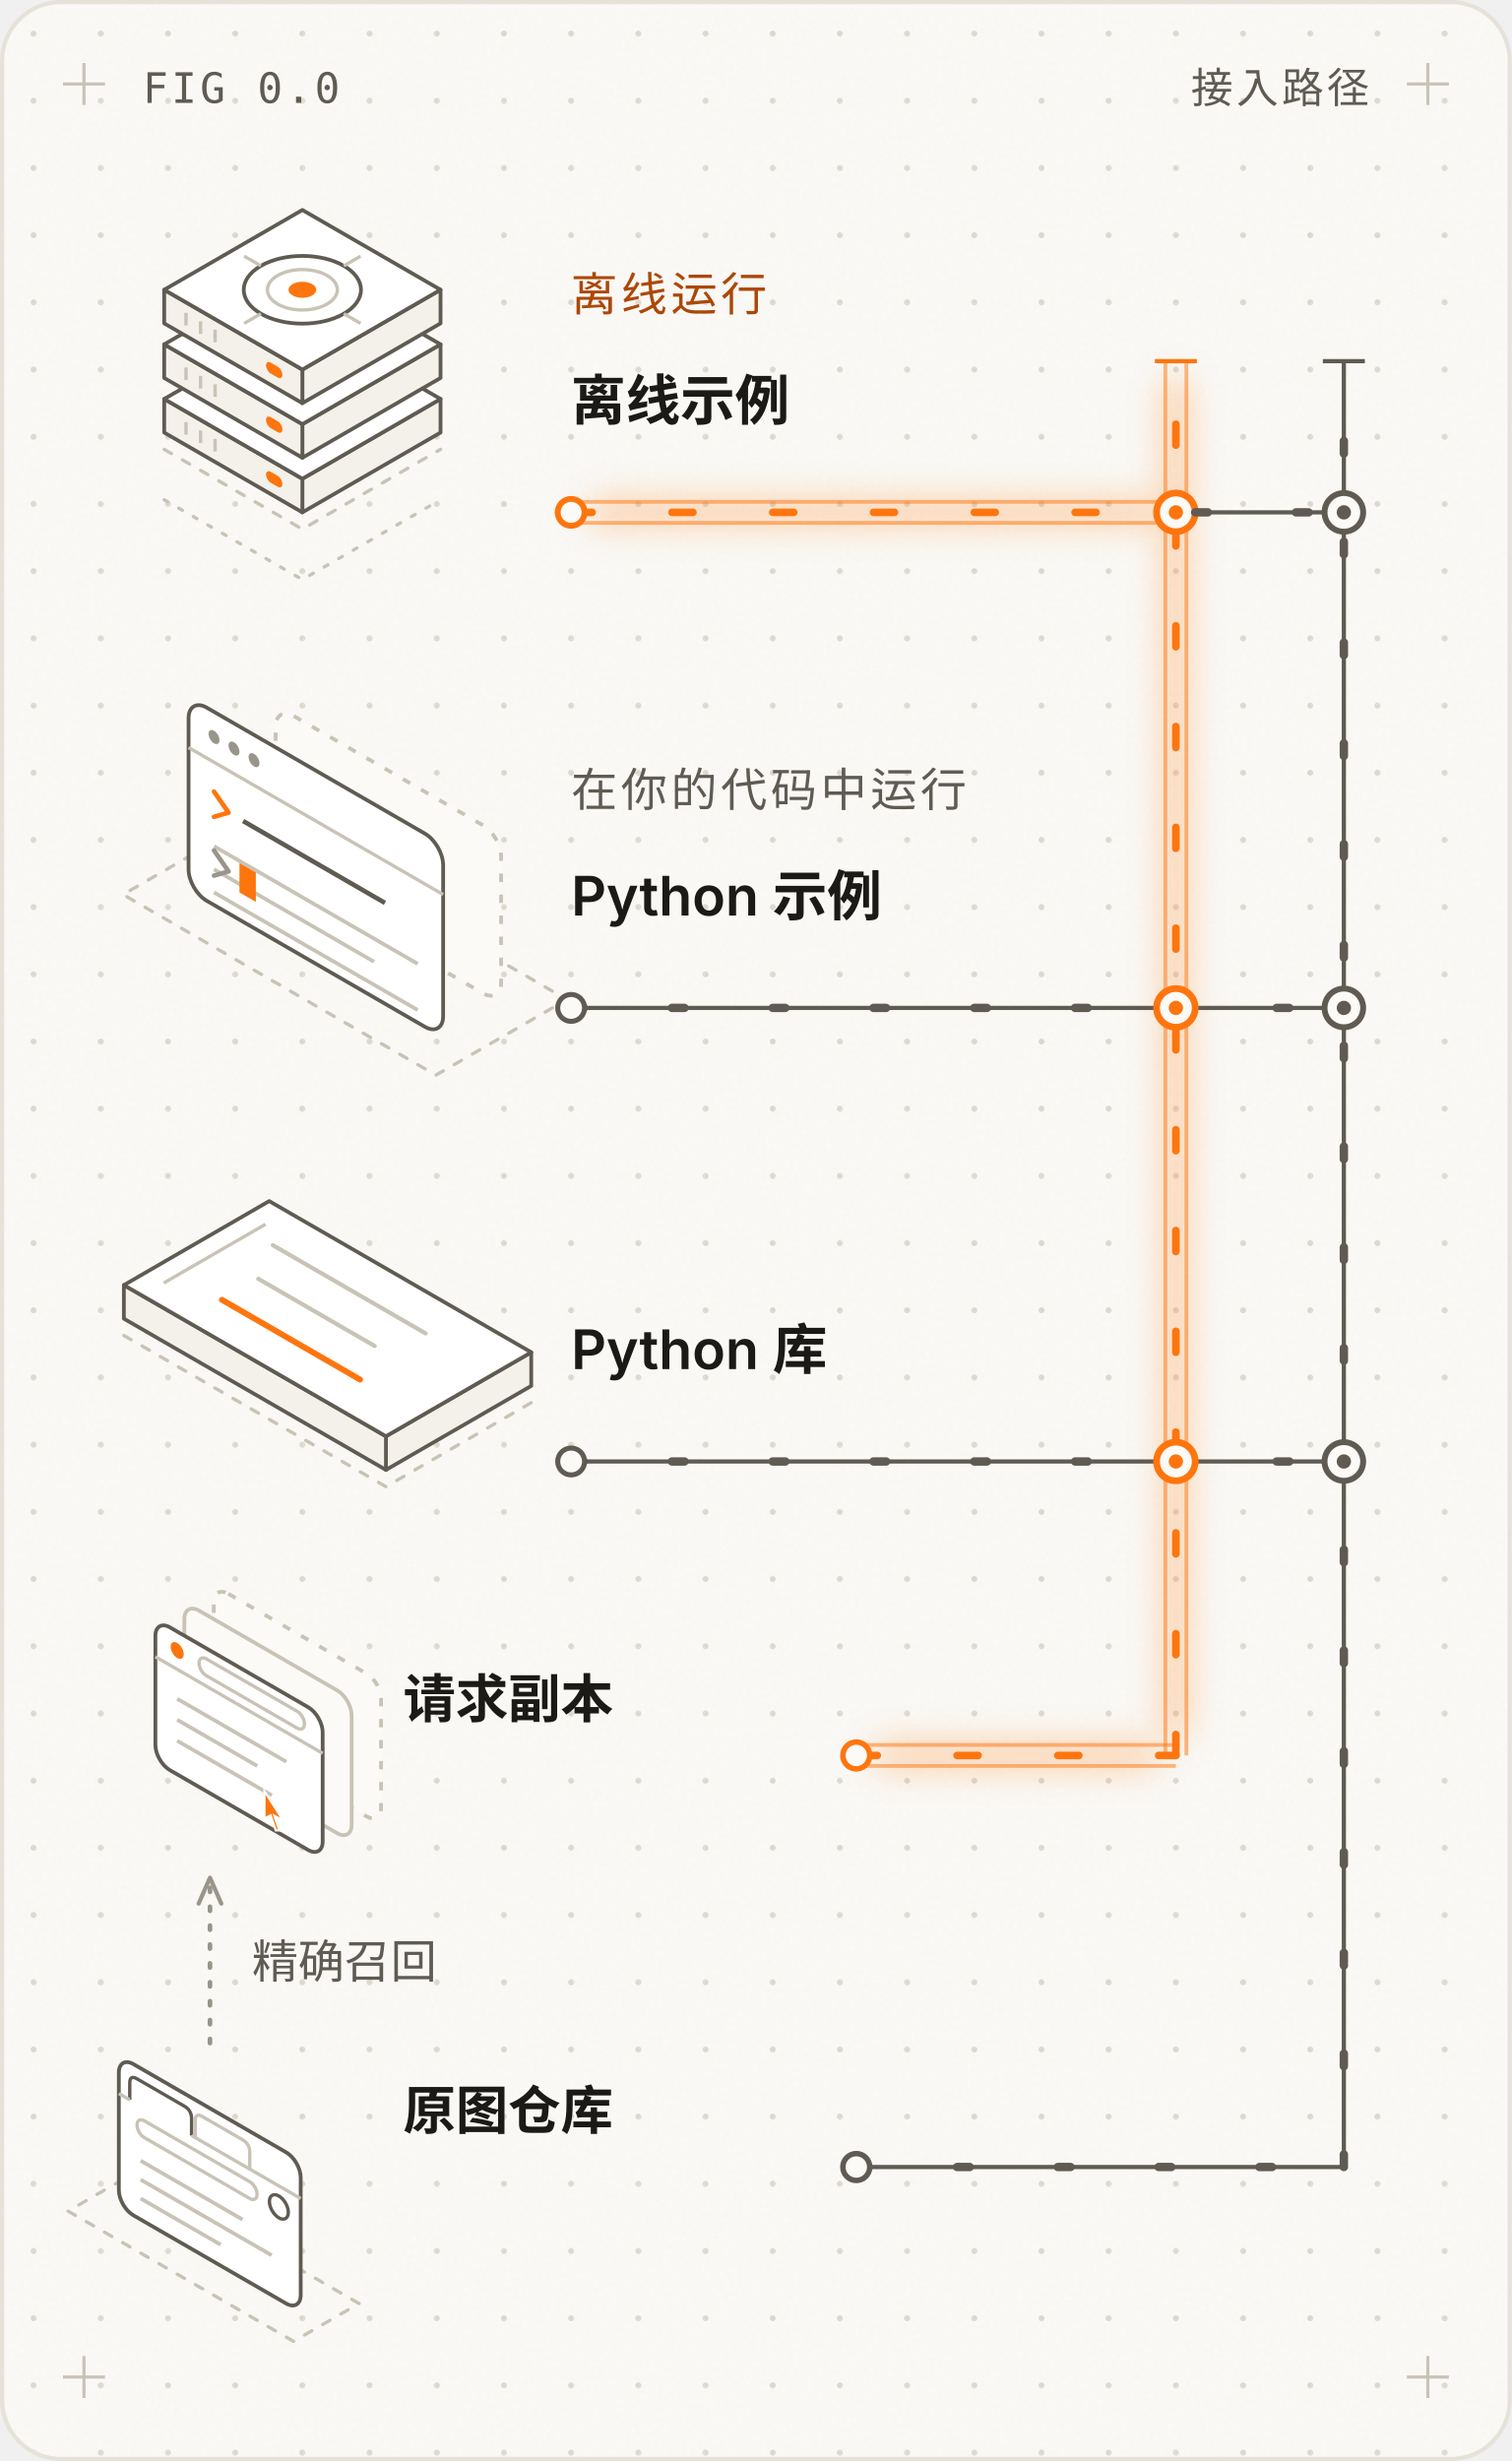
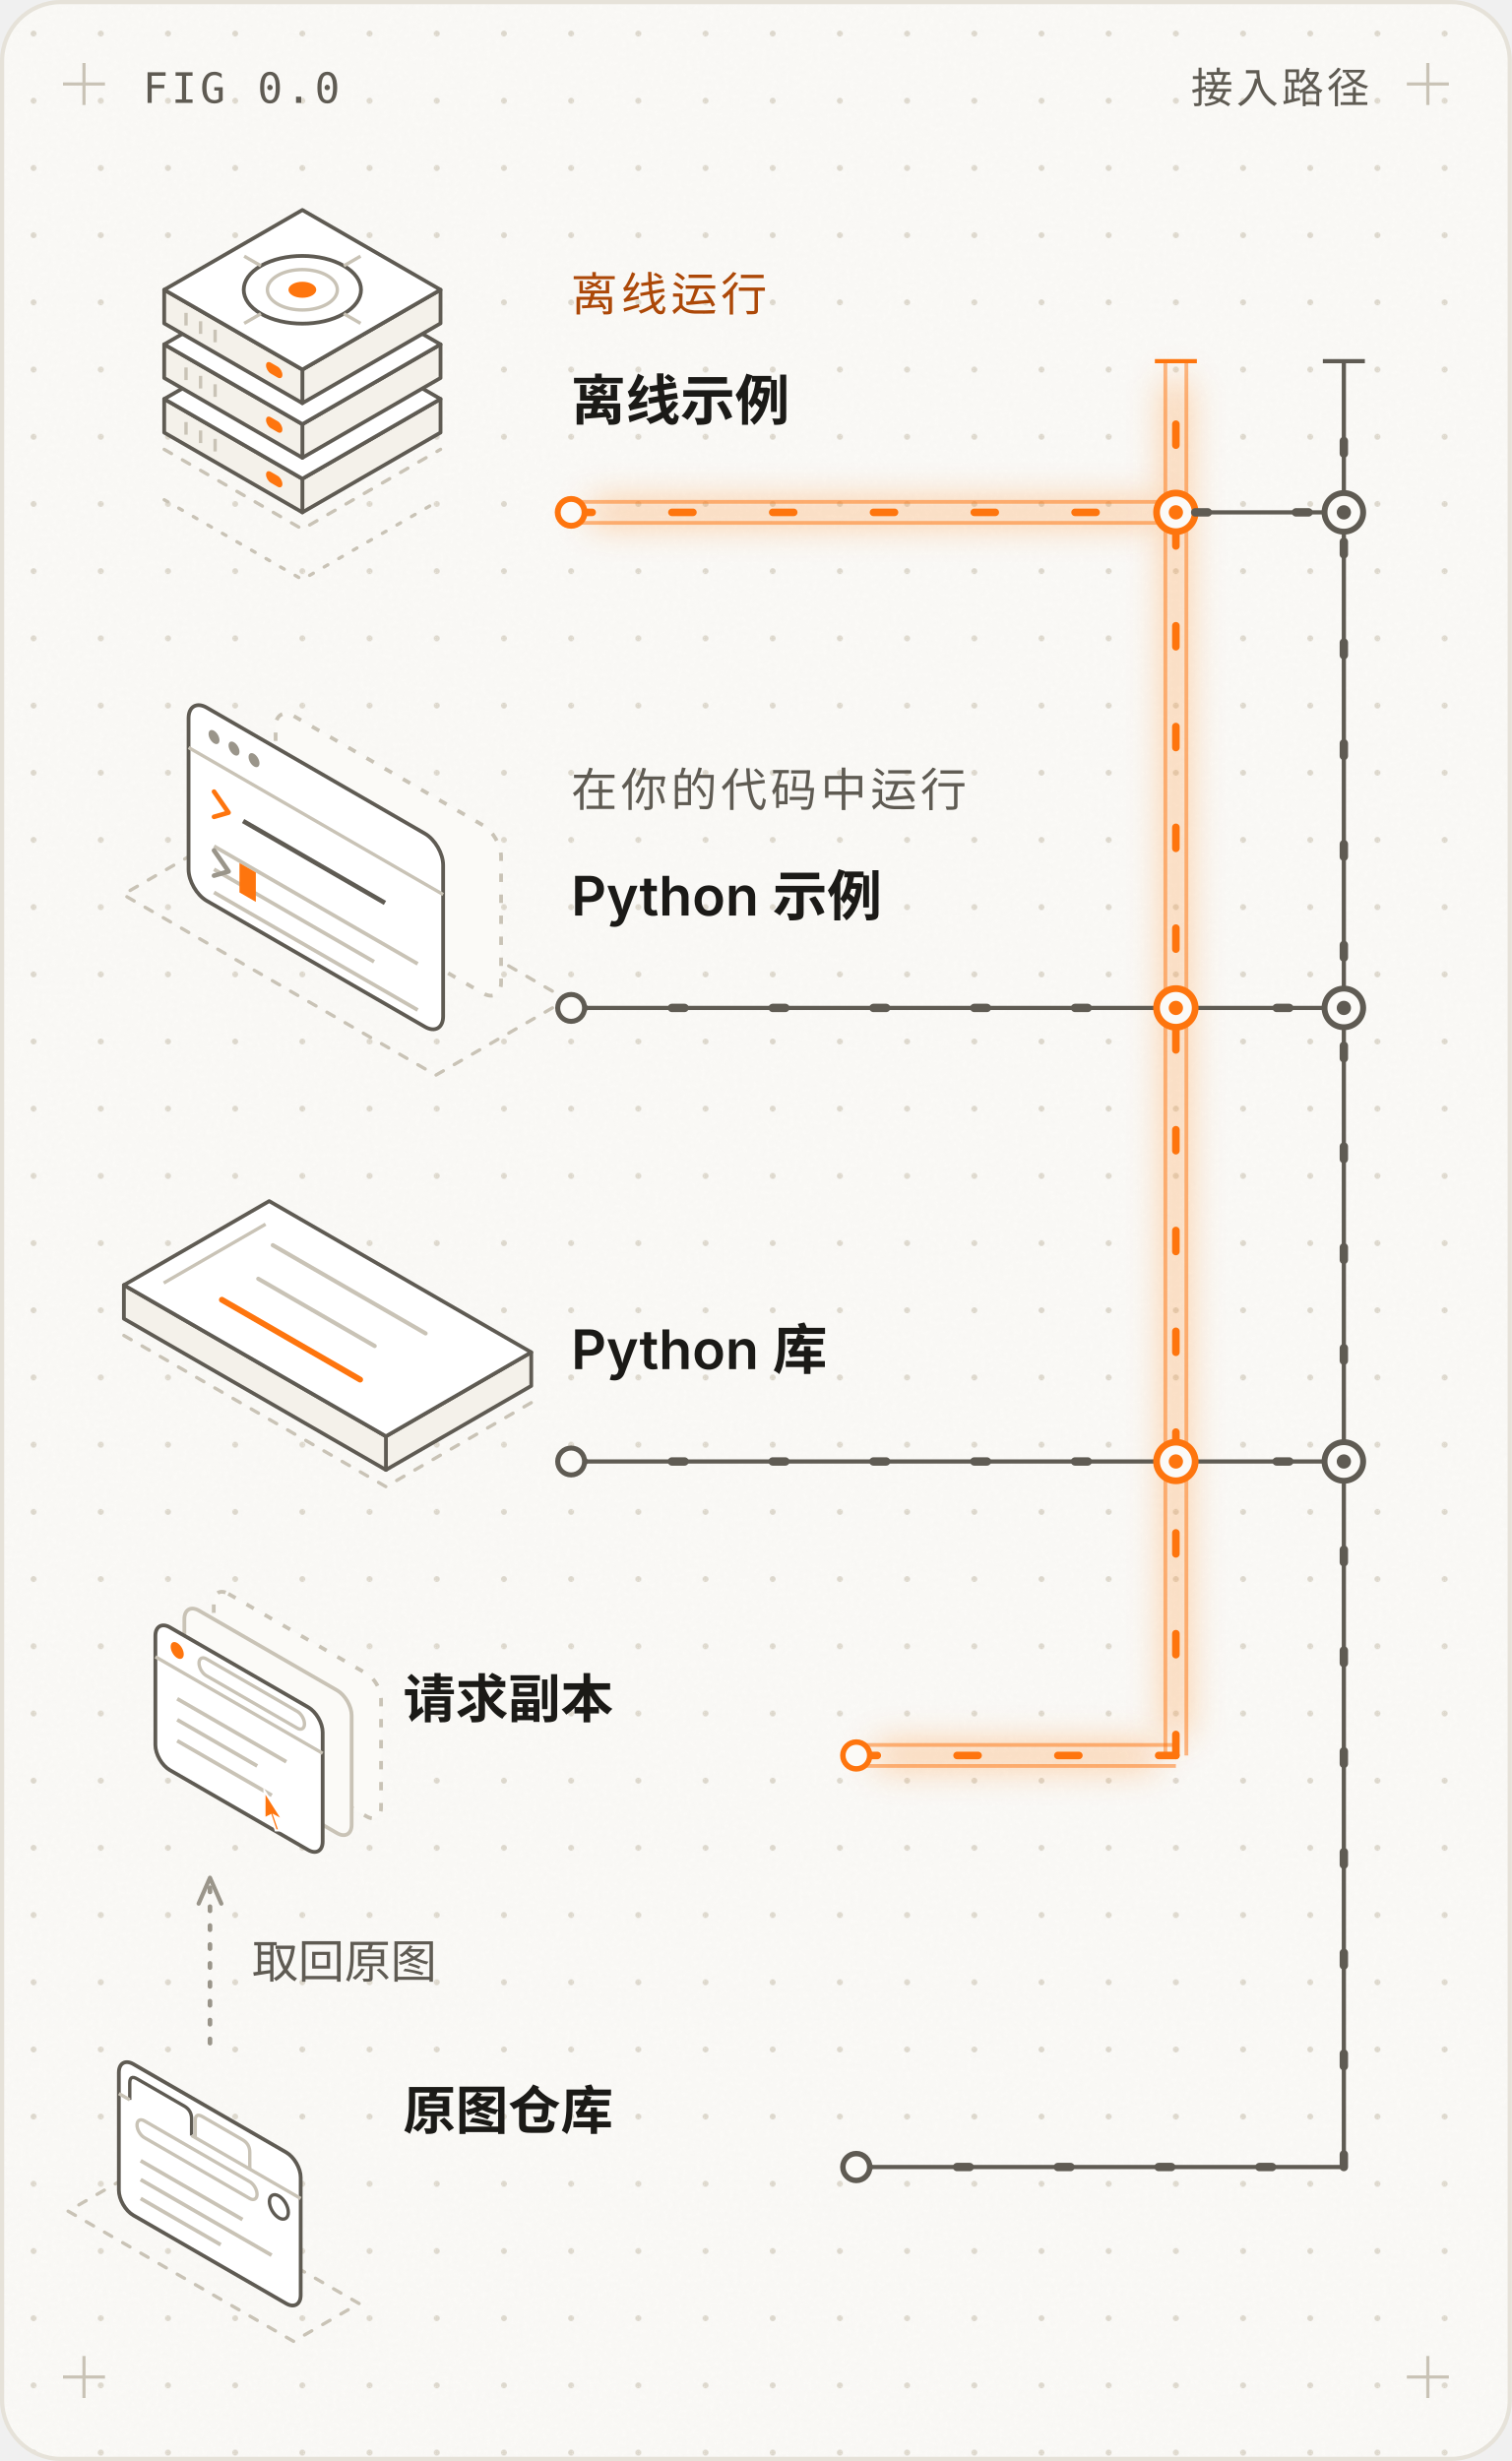
<svg xmlns="http://www.w3.org/2000/svg" viewBox="0 0 360 586" width="360" height="586" role="img" aria-labelledby="t d" fill="none">
  <style>.s{font-family:Geist, Inter, -apple-system, BlinkMacSystemFont, 'Segoe UI', Helvetica, Arial, sans-serif}.m{font-family:'Geist Mono', ui-monospace, SFMono-Regular, Menlo, monospace}text{font-kerning:normal}@keyframes fl{to{stroke-dashoffset:24}}@keyframes fd{to{stroke-dashoffset:-24}}@keyframes sync{to{stroke-dashoffset:-9}}@keyframes led{0%,100%{fill-opacity:1}50%{fill-opacity:.15}}@keyframes blink{0%,49%{fill-opacity:1}50%,100%{fill-opacity:0}}@keyframes cur{0%,100%{transform:translate(0,0)}40%,60%{transform:translate(-14px,-7px)}}@keyframes live{0%,100%{fill-opacity:1}50%{fill-opacity:.25}}@media (prefers-reduced-motion:no-preference){.pkl{animation:fl 1.2s linear infinite}.pkd{animation:fd 1.4s linear infinite}.pks{animation:fd 2.1s linear infinite}.sync{animation:sync 1.6s linear infinite}.led{animation:led 2.4s ease-in-out infinite}.blink{animation:blink 1.1s steps(1) infinite}.cur{animation:cur 6s ease-in-out infinite}.live{animation:live 1.8s ease-in-out infinite}}@keyframes ng0{0%,0.00%{fill-opacity:0}0.50%,17.90%{fill-opacity:1}19.40%,100%{fill-opacity:0}}@media (prefers-reduced-motion:no-preference){.ng0{animation:ng0 12s linear infinite}}@keyframes ng1{0%,19.50%{fill-opacity:0}20.50%,57.90%{fill-opacity:1}59.40%,100%{fill-opacity:0}}@media (prefers-reduced-motion:no-preference){.ng1{animation:ng1 12s linear infinite}}@keyframes ng2{0%,59.50%{fill-opacity:0}60.50%,97.90%{fill-opacity:1}99.40%,100%{fill-opacity:0}}@media (prefers-reduced-motion:no-preference){.ng2{animation:ng2 12s linear infinite}}@keyframes st0{0%,0.00%{transform:translate(0px,0px);fill-opacity:0;stroke-opacity:0}0.60%{fill-opacity:1;stroke-opacity:1}4.46%{transform:translate(144.0px,0.0px)}13.64%{transform:translate(144.0px,296.0px)}16.00%{transform:translate(67.9px,296.0px)}17.00%{fill-opacity:1;stroke-opacity:1}18.50%,100%{transform:translate(67.9px,296.0px);fill-opacity:0;stroke-opacity:0}}@keyframes tr0{0%,0.00%{stroke-dashoffset:516.1;stroke-opacity:0}0.30%{stroke-opacity:1}4.46%{stroke-dashoffset:372.1}13.64%{stroke-dashoffset:76.1}16.00%{stroke-dashoffset:0.0}17.40%{stroke-dashoffset:0;stroke-opacity:1}19.40%,100%{stroke-dashoffset:0;stroke-opacity:0}}@media (prefers-reduced-motion:no-preference){.st0{animation:st0 12s linear infinite}.tr0{animation:tr0 12s linear infinite}}@keyframes st1{0%,20.00%{transform:translate(0px,0px);fill-opacity:0;stroke-opacity:0}20.60%{fill-opacity:1;stroke-opacity:1}25.11%{transform:translate(184.0px,0.0px)}32.78%{transform:translate(184.0px,276.0px)}36.00%{transform:translate(67.9px,276.0px)}37.00%{fill-opacity:1;stroke-opacity:1}38.50%,100%{transform:translate(67.9px,276.0px);fill-opacity:0;stroke-opacity:0}}@keyframes tr1{0%,20.00%{stroke-dashoffset:576.1;stroke-opacity:0}20.30%{stroke-opacity:1}25.11%{stroke-dashoffset:392.1}32.78%{stroke-dashoffset:116.1}36.00%{stroke-dashoffset:0.0}37.40%{stroke-dashoffset:0;stroke-opacity:1}39.40%,100%{stroke-dashoffset:0;stroke-opacity:0}}@media (prefers-reduced-motion:no-preference){.st1{animation:st1 12s linear infinite}.tr1{animation:tr1 12s linear infinite}}@keyframes st2{0%,40.00%{transform:translate(0px,0px);fill-opacity:0;stroke-opacity:0}40.60%{fill-opacity:1;stroke-opacity:1}45.79%{transform:translate(144.0px,0.0px)}52.94%{transform:translate(144.0px,178.0px)}56.00%{transform:translate(67.9px,178.0px)}57.00%{fill-opacity:1;stroke-opacity:1}58.50%,100%{transform:translate(67.9px,178.0px);fill-opacity:0;stroke-opacity:0}}@keyframes tr2{0%,40.00%{stroke-dashoffset:398.1;stroke-opacity:0}40.30%{stroke-opacity:1}45.79%{stroke-dashoffset:254.1}52.94%{stroke-dashoffset:76.1}56.00%{stroke-dashoffset:0.0}57.40%{stroke-dashoffset:0;stroke-opacity:1}59.40%,100%{stroke-dashoffset:0;stroke-opacity:0}}@media (prefers-reduced-motion:no-preference){.st2{animation:st2 12s linear infinite}.tr2{animation:tr2 12s linear infinite}}@keyframes st3{0%,60.00%{transform:translate(0px,0px);fill-opacity:0;stroke-opacity:0}60.60%{fill-opacity:1;stroke-opacity:1}66.29%{transform:translate(184.0px,0.0px)}72.03%{transform:translate(184.0px,168.0px)}76.00%{transform:translate(67.9px,168.0px)}77.00%{fill-opacity:1;stroke-opacity:1}78.50%,100%{transform:translate(67.9px,168.0px);fill-opacity:0;stroke-opacity:0}}@keyframes tr3{0%,60.00%{stroke-dashoffset:468.1;stroke-opacity:0}60.30%{stroke-opacity:1}66.29%{stroke-dashoffset:284.1}72.03%{stroke-dashoffset:116.1}76.00%{stroke-dashoffset:0.0}77.40%{stroke-dashoffset:0;stroke-opacity:1}79.40%,100%{stroke-dashoffset:0;stroke-opacity:0}}@media (prefers-reduced-motion:no-preference){.st3{animation:st3 12s linear infinite}.tr3{animation:tr3 12s linear infinite}}@keyframes st4{0%,80.00%{transform:translate(0px,0px);fill-opacity:0;stroke-opacity:0}80.60%{fill-opacity:1;stroke-opacity:1}87.94%{transform:translate(144.0px,0.0px)}91.80%{transform:translate(144.0px,70.0px)}96.00%{transform:translate(67.9px,70.0px)}97.00%{fill-opacity:1;stroke-opacity:1}98.50%,100%{transform:translate(67.9px,70.0px);fill-opacity:0;stroke-opacity:0}}@keyframes tr4{0%,80.00%{stroke-dashoffset:290.1;stroke-opacity:0}80.30%{stroke-opacity:1}87.94%{stroke-dashoffset:146.1}91.80%{stroke-dashoffset:76.1}96.00%{stroke-dashoffset:0.0}97.40%{stroke-dashoffset:0;stroke-opacity:1}99.40%,100%{stroke-dashoffset:0;stroke-opacity:0}}@media (prefers-reduced-motion:no-preference){.st4{animation:st4 12s linear infinite}.tr4{animation:tr4 12s linear infinite}}</style>
  <defs>
    <pattern id="dots" width="16" height="16" patternUnits="userSpaceOnUse">
      <circle cx="8" cy="8" r="0.7" fill="#DDD8CD" />
    </pattern>
    <filter id="grain" x="0" y="0" width="100%" height="100%">
      <feTurbulence type="fractalNoise" baseFrequency="0.9" numOctaves="2" seed="7" stitchTiles="stitch" />
      <feColorMatrix values="0 0 0 0 0.5  0 0 0 0 0.5  0 0 0 0 0.5  0 0 0 0.05 0" />
    </filter>
    <clipPath id="card">
      <rect x="0.5" y="0.5" width="359" height="585" rx="14" />
    </clipPath>
    <marker id="ah" viewBox="0 0 10 10" refX="8.5" refY="5" markerWidth="7" markerHeight="7" orient="auto-start-reverse">
      <path d="M1 1.5 L9 5 L1 8.5" stroke="#5F5B53" stroke-width="1.3" fill="none" stroke-linejoin="round" stroke-linecap="round" />
    </marker>
    <marker id="ah3" viewBox="0 0 10 10" refX="8.5" refY="5" markerWidth="7" markerHeight="7" orient="auto-start-reverse">
      <path d="M1 1.5 L9 5 L1 8.5" stroke="#9A958A" stroke-width="1.3" fill="none" stroke-linejoin="round" stroke-linecap="round" />
    </marker>
    <filter id="glow" filterUnits="userSpaceOnUse" x="0" y="0" width="360" height="586">
      <feGaussianBlur stdDeviation="4" />
    </filter>
  </defs>
  <rect x="0.5" y="0.5" width="359" height="585" rx="14" fill="#FBFAF7" />
  <g clip-path="url(#card)">
    <rect width="360" height="586" fill="url(#dots)" />
    <rect width="360" height="586" filter="url(#grain)" />
  </g>
  <rect x="0.5" y="0.5" width="359" height="585" rx="14" fill="none" stroke="#E6E2D9" />
  <path d="M15 20h10M20 15v10" stroke="#C9C3B6" stroke-width="0.75" />
  <path d="M335 20h10M340 15v10" stroke="#C9C3B6" stroke-width="0.75" />
  <path d="M15 566h10M20 561v10" stroke="#C9C3B6" stroke-width="0.75" />
  <path d="M335 566h10M340 561v10" stroke="#C9C3B6" stroke-width="0.75" />
  <text x="34.0" y="24.5" font-size="10" fill="#5F5B53" letter-spacing="0.08em" class="m">FIG 0.0</text>
  <text x="326.0" y="24.5" font-size="10" fill="#5F5B53" text-anchor="end" letter-spacing="0.08em" class="m">接入路径</text>
  <rect x="277.0" y="90.0" width="6" height="324.0" rx="3" fill="#FE750E" fill-opacity="0.35" filter="url(#glow)" />
  <line x1="277.5" y1="418.0" x2="277.5" y2="86.0" stroke="#FE750E" stroke-width="0.9" stroke-opacity=".5" />
  <line x1="282.5" y1="418.0" x2="282.5" y2="86.0" stroke="#FE750E" stroke-width="0.9" stroke-opacity=".5" />
  <line class="pkl" x1="280.0" y1="418.0" x2="280.0" y2="86.0" stroke="#FE750E" stroke-width="1.8" stroke-linecap="round" stroke-dasharray="5 19" />
  <rect x="207.9" y="415.0" width="68.1" height="6" rx="3" fill="#FE750E" fill-opacity="0.35" filter="url(#glow)" />
  <line x1="203.9" y1="415.5" x2="280.0" y2="415.5" stroke="#FE750E" stroke-width="0.9" stroke-opacity=".5" />
  <line x1="203.9" y1="420.5" x2="280.0" y2="420.5" stroke="#FE750E" stroke-width="0.9" stroke-opacity=".5" />
  <line class="pkl" x1="203.9" y1="418.0" x2="280.0" y2="418.0" stroke="#FE750E" stroke-width="1.8" stroke-linecap="round" stroke-dasharray="5 19" />
  <line x1="320.0" y1="516.0" x2="320.0" y2="86.0" stroke="#5F5B53" stroke-width="1.0" />
  <line class="pkl" x1="320.0" y1="516.0" x2="320.0" y2="86.0" stroke="#5F5B53" stroke-width="2" stroke-linecap="round" stroke-dasharray="3 21" />
  <line x1="203.9" y1="516.0" x2="320.0" y2="516.0" stroke="#5F5B53" stroke-width="1.0" />
  <line class="pkl" x1="203.9" y1="516.0" x2="320.0" y2="516.0" stroke="#5F5B53" stroke-width="2" stroke-linecap="round" stroke-dasharray="3 21" />
  <circle cx="203.9" cy="418" r="3.2" fill="#FBFAF7" stroke="#FE750E" stroke-width="1.3" />
  <circle cx="203.9" cy="516" r="3.2" fill="#FBFAF7" stroke="#5F5B53" stroke-width="1.3" />
  <path d="M275 86h10" stroke="#FE750E" stroke-width="1" />
  <path d="M315 86h10" stroke="#5F5B53" stroke-width="1" />
  <text x="136.0" y="74.0" font-size="11" fill="#AC4808" letter-spacing="0.08em" class="m">离线运行</text>
  <polyline points="39.1,107.0 72.0,126.0 104.9,107.0" stroke="#C9C3B6" stroke-width="0.8" stroke-dasharray="2 3" stroke-linejoin="round" stroke-linecap="round" />
  <polyline points="39.1,119.0 72.0,138.0 104.9,119.0" stroke="#C9C3B6" stroke-width="0.8" stroke-dasharray="1 3" stroke-linejoin="round" stroke-linecap="round" />
  <polygon points="104.9,95.0 72.0,114.0 72.0,122.0 104.9,103.0" fill="#F4F1EA" stroke="#5F5B53" stroke-width="0.9" stroke-linejoin="round" stroke-linecap="round" />
  <polygon points="39.1,95.0 72.0,114.0 72.0,122.0 39.1,103.0" fill="#F4F1EA" stroke="#5F5B53" stroke-width="0.9" stroke-linejoin="round" stroke-linecap="round" />
  <polygon points="72.0,76.0 104.9,95.0 72.0,114.0 39.1,95.0" fill="#FFFFFF" stroke="#5F5B53" stroke-width="0.9" stroke-linejoin="round" stroke-linecap="round" />
  <g transform="matrix(0.866,0.5,0,1,39.1,103.0)">
    <line x1="6" y1="-5.5" x2="6" y2="-2.5" stroke="#C9C3B6" stroke-width="0.8" vector-effect="non-scaling-stroke" />
    <line x1="10" y1="-5.5" x2="10" y2="-2.5" stroke="#C9C3B6" stroke-width="0.8" vector-effect="non-scaling-stroke" />
    <line x1="14" y1="-5.5" x2="14" y2="-2.5" stroke="#C9C3B6" stroke-width="0.8" vector-effect="non-scaling-stroke" />
    <rect class="led" style="animation-delay:0.0s" x="28" y="-5.3" width="4.5" height="2.6" rx="1.3" fill="#FE750E" />
  </g>
  <polygon points="104.9,82.0 72.0,101.0 72.0,109.0 104.9,90.0" fill="#F4F1EA" stroke="#5F5B53" stroke-width="0.9" stroke-linejoin="round" stroke-linecap="round" />
  <polygon points="39.1,82.0 72.0,101.0 72.0,109.0 39.1,90.0" fill="#F4F1EA" stroke="#5F5B53" stroke-width="0.9" stroke-linejoin="round" stroke-linecap="round" />
  <polygon points="72.0,63.0 104.9,82.0 72.0,101.0 39.1,82.0" fill="#FFFFFF" stroke="#5F5B53" stroke-width="0.9" stroke-linejoin="round" stroke-linecap="round" />
  <g transform="matrix(0.866,0.5,0,1,39.1,90.0)">
    <line x1="6" y1="-5.5" x2="6" y2="-2.5" stroke="#C9C3B6" stroke-width="0.8" vector-effect="non-scaling-stroke" />
    <line x1="10" y1="-5.5" x2="10" y2="-2.5" stroke="#C9C3B6" stroke-width="0.8" vector-effect="non-scaling-stroke" />
    <line x1="14" y1="-5.5" x2="14" y2="-2.5" stroke="#C9C3B6" stroke-width="0.8" vector-effect="non-scaling-stroke" />
    <rect class="led" style="animation-delay:-0.8s" x="28" y="-5.3" width="4.5" height="2.6" rx="1.3" fill="#FE750E" />
  </g>
  <polygon points="104.9,69.0 72.0,88.0 72.0,96.0 104.9,77.0" fill="#F4F1EA" stroke="#5F5B53" stroke-width="0.9" stroke-linejoin="round" stroke-linecap="round" />
  <polygon points="39.1,69.0 72.0,88.0 72.0,96.0 39.1,77.0" fill="#F4F1EA" stroke="#5F5B53" stroke-width="0.9" stroke-linejoin="round" stroke-linecap="round" />
  <polygon points="72.0,50.0 104.9,69.0 72.0,88.0 39.1,69.0" fill="#FFFFFF" stroke="#5F5B53" stroke-width="0.9" stroke-linejoin="round" stroke-linecap="round" />
  <g transform="matrix(0.866,0.5,0,1,39.1,77.0)">
    <line x1="6" y1="-5.5" x2="6" y2="-2.5" stroke="#C9C3B6" stroke-width="0.8" vector-effect="non-scaling-stroke" />
    <line x1="10" y1="-5.5" x2="10" y2="-2.5" stroke="#C9C3B6" stroke-width="0.8" vector-effect="non-scaling-stroke" />
    <line x1="14" y1="-5.5" x2="14" y2="-2.5" stroke="#C9C3B6" stroke-width="0.8" vector-effect="non-scaling-stroke" />
    <rect class="led" style="animation-delay:-1.6s" x="28" y="-5.3" width="4.5" height="2.6" rx="1.3" fill="#FE750E" />
  </g>
  <g transform="matrix(0.866,0.5,-0.866,0.5,72.0,50.0)">
    <circle cx="19.0" cy="19.0" r="11.4" stroke="#5F5B53" stroke-width="0.9" vector-effect="non-scaling-stroke" />
    <circle cx="19.0" cy="19.0" r="6.8" stroke="#C9C3B6" stroke-width="0.8" vector-effect="non-scaling-stroke" />
    <circle cx="19.0" cy="19.0" r="2.7" fill="#FE750E" />
    <line x1="30.4" y1="19.0" x2="35.0" y2="19.0" stroke="#C9C3B6" stroke-width="0.8" vector-effect="non-scaling-stroke" />
    <line x1="19.0" y1="30.4" x2="19.0" y2="35.0" stroke="#C9C3B6" stroke-width="0.8" vector-effect="non-scaling-stroke" />
    <line x1="7.6" y1="19.0" x2="3.0" y2="19.0" stroke="#C9C3B6" stroke-width="0.8" vector-effect="non-scaling-stroke" />
    <line x1="19.0" y1="7.6" x2="19.0" y2="3.0" stroke="#C9C3B6" stroke-width="0.8" vector-effect="non-scaling-stroke" />
  </g>
  <rect class="ng0" x="126.0" y="83.5" width="81.1" height="24" rx="12" fill="#FFE6D2" fill-opacity="0" />
  <text x="136.0" y="100.0" font-size="13" fill="#1B1A17" font-weight="600" class="s">离线示例</text>
  <rect x="140.0" y="119.0" width="136.0" height="6" rx="3" fill="#FE750E" fill-opacity="0.35" filter="url(#glow)" />
  <line x1="136.0" y1="119.5" x2="280.0" y2="119.5" stroke="#FE750E" stroke-width="0.9" stroke-opacity=".5" />
  <line x1="136.0" y1="124.5" x2="280.0" y2="124.5" stroke="#FE750E" stroke-width="0.9" stroke-opacity=".5" />
  <line class="pkl" x1="136.0" y1="122.0" x2="280.0" y2="122.0" stroke="#FE750E" stroke-width="1.8" stroke-linecap="round" stroke-dasharray="5 19" />
  <circle cx="136" cy="122" r="3.2" fill="#FBFAF7" stroke="#FE750E" stroke-width="1.4" />
  <circle cx="280.0" cy="122.0" r="4.6" fill="#FBFAF7" stroke="#FE750E" stroke-width="1.6" />
  <circle cx="280.0" cy="122.0" r="1.7" fill="#FE750E" />
  <line x1="284.6" y1="122.0" x2="320.0" y2="122.0" stroke="#5F5B53" stroke-width="1.0" />
  <line class="pkl" x1="284.6" y1="122.0" x2="320.0" y2="122.0" stroke="#5F5B53" stroke-width="2" stroke-linecap="round" stroke-dasharray="3 21" />
  <circle cx="320.0" cy="122.0" r="4.6" fill="#FBFAF7" stroke="#5F5B53" stroke-width="1.4" />
  <circle cx="320.0" cy="122.0" r="1.7" fill="#5F5B53" />
  <text x="136.0" y="192.0" font-size="11" fill="#5F5B53" letter-spacing="0.08em" class="m">在你的代码中运行</text>
  <polygon points="60.5,195.0 135.0,238.0 103.8,256.0 29.3,213.0" stroke="#C9C3B6" stroke-width="0.8" stroke-dasharray="2 3" stroke-linejoin="round" stroke-linecap="round" />
  <g transform="matrix(0.866,0.5,0,1,58.7,204.0)">
    <rect x="8" y="-40" width="62" height="40" rx="5" fill="#FBFAF7" stroke="#C9C3B6" stroke-width="0.9" stroke-dasharray="2 3" vector-effect="non-scaling-stroke" />
  </g>
  <g transform="matrix(0.866,0.5,0,1,44.9,212.0)">
    <rect x="0" y="-46" width="70" height="46" rx="5" fill="#FFFFFF" stroke="#5F5B53" stroke-width="0.9" vector-effect="non-scaling-stroke" />
    <line x1="0" y1="-34" x2="70" y2="-34" stroke="#C9C3B6" stroke-width="0.8" vector-effect="non-scaling-stroke" />
    <circle cx="7.0" cy="-40" r="1.5" fill="#9A958A" />
    <circle cx="12.5" cy="-40" r="1.5" fill="#9A958A" />
    <circle cx="18.0" cy="-40" r="1.5" fill="#9A958A" />
    <path d="M7 -27 l4 3 l-4 3" stroke="#FE750E" stroke-width="1.1" stroke-linejoin="round" stroke-linecap="round" vector-effect="non-scaling-stroke" />
    <line x1="15" y1="-24" x2="54" y2="-24" stroke="#5F5B53" stroke-width="1.1" vector-effect="non-scaling-stroke" />
    <line x1="7" y1="-14.0" x2="63" y2="-14.0" stroke="#C9C3B6" stroke-width="0.9" vector-effect="non-scaling-stroke" />
    <line x1="7" y1="-8.5" x2="51" y2="-8.5" stroke="#C9C3B6" stroke-width="0.9" vector-effect="non-scaling-stroke" />
    <line x1="7" y1="-3.0" x2="63" y2="-3.0" stroke="#C9C3B6" stroke-width="0.9" vector-effect="non-scaling-stroke" />
    <path d="M7 -13 l4 3 l-4 3" stroke="#9A958A" stroke-width="1.1" stroke-linejoin="round" stroke-linecap="round" vector-effect="non-scaling-stroke" />
    <rect class="blink" x="14" y="-13.5" width="4.5" height="7" fill="#FE750E" />
  </g>
  <rect class="ng1" x="126.0" y="201.5" width="138.4" height="24" rx="12" fill="#FFE6D2" fill-opacity="0" />
  <text x="136.0" y="218.0" font-size="13" fill="#1B1A17" font-weight="600" class="s">Python 示例</text>
  <line x1="136.0" y1="240.0" x2="320.0" y2="240.0" stroke="#5F5B53" stroke-width="1.0" />
  <line class="pkl" x1="136.0" y1="240.0" x2="320.0" y2="240.0" stroke="#5F5B53" stroke-width="2" stroke-linecap="round" stroke-dasharray="3 21" />
  <circle cx="136" cy="240" r="3.2" fill="#FBFAF7" stroke="#5F5B53" stroke-width="1.2" />
  <circle cx="280.0" cy="240.0" r="4.6" fill="#FBFAF7" stroke="#FE750E" stroke-width="1.6" />
  <circle cx="280.0" cy="240.0" r="1.7" fill="#FE750E" />
  <circle cx="320.0" cy="240.0" r="4.6" fill="#FBFAF7" stroke="#5F5B53" stroke-width="1.4" />
  <circle cx="320.0" cy="240.0" r="1.7" fill="#5F5B53" />
  <polyline points="29.5,318.0 91.9,354.0 126.5,334.0" stroke="#C9C3B6" stroke-width="0.8" stroke-dasharray="2 3" stroke-linejoin="round" stroke-linecap="round" />
  <polygon points="126.5,322.0 91.9,342.0 91.9,350.0 126.5,330.0" fill="#F4F1EA" stroke="#5F5B53" stroke-width="0.9" stroke-linejoin="round" stroke-linecap="round" />
  <polygon points="29.5,306.0 91.9,342.0 91.9,350.0 29.5,314.0" fill="#F4F1EA" stroke="#5F5B53" stroke-width="0.9" stroke-linejoin="round" stroke-linecap="round" />
  <polygon points="64.1,286.0 126.5,322.0 91.9,342.0 29.5,306.0" fill="#FFFFFF" stroke="#5F5B53" stroke-width="0.9" stroke-linejoin="round" stroke-linecap="round" />
  <g transform="matrix(0.866,0.5,-0.866,0.5,64.1,286.0)">
    <line x1="11" y1="10.0" x2="53" y2="10.0" stroke="#C9C3B6" stroke-width="1.0" stroke-linecap="round" vector-effect="non-scaling-stroke" />
    <line x1="17" y1="20.0" x2="49" y2="20.0" stroke="#C9C3B6" stroke-width="1.0" stroke-linecap="round" vector-effect="non-scaling-stroke" />
    <line x1="17" y1="30.0" x2="55" y2="30.0" stroke="#FE750E" stroke-width="1.4" stroke-linecap="round" vector-effect="non-scaling-stroke" />
    <line x1="5" y1="6" x2="5" y2="34" stroke="#C9C3B6" stroke-width="0.8" vector-effect="non-scaling-stroke" />
  </g>
  <rect class="ng2" x="126.0" y="309.5" width="117.5" height="24" rx="12" fill="#FFE6D2" fill-opacity="0" />
  <text x="136.0" y="326.0" font-size="13" fill="#1B1A17" font-weight="600" class="s">Python 库</text>
  <line x1="136.0" y1="348.0" x2="320.0" y2="348.0" stroke="#5F5B53" stroke-width="1.0" />
  <line class="pkl" x1="136.0" y1="348.0" x2="320.0" y2="348.0" stroke="#5F5B53" stroke-width="2" stroke-linecap="round" stroke-dasharray="3 21" />
  <circle cx="136" cy="348" r="3.2" fill="#FBFAF7" stroke="#5F5B53" stroke-width="1.2" />
  <circle cx="280.0" cy="348.0" r="4.6" fill="#FBFAF7" stroke="#FE750E" stroke-width="1.6" />
  <circle cx="280.0" cy="348.0" r="1.7" fill="#FE750E" />
  <circle cx="320.0" cy="348.0" r="4.6" fill="#FBFAF7" stroke="#5F5B53" stroke-width="1.4" />
  <circle cx="320.0" cy="348.0" r="1.7" fill="#5F5B53" />
  <g transform="matrix(0.866,0.5,0,1,50.9,411.5)">
    <rect x="0" y="-34" width="46" height="34" rx="4" fill="#FBFAF7" stroke="#C9C3B6" stroke-width="0.9" stroke-dasharray="2 3" vector-effect="non-scaling-stroke" />
  </g>
  <g transform="matrix(0.866,0.5,0,1,43.9,415.5)">
    <rect x="0" y="-34" width="46" height="34" rx="4" fill="#FBFAF7" stroke="#C9C3B6" stroke-width="0.9" vector-effect="non-scaling-stroke" />
  </g>
  <g transform="matrix(0.866,0.5,0,1,37.0,419.5)">
    <rect x="0" y="-34" width="46" height="34" rx="4" fill="#FFFFFF" stroke="#5F5B53" stroke-width="0.9" vector-effect="non-scaling-stroke" />
    <line x1="0" y1="-25" x2="46" y2="-25" stroke="#C9C3B6" stroke-width="0.8" vector-effect="non-scaling-stroke" />
    <circle class="live" cx="6" cy="-29.5" r="1.8" fill="#FE750E" />
    <rect x="12" y="-31.5" width="29" height="4" rx="2" stroke="#C9C3B6" stroke-width="0.8" vector-effect="non-scaling-stroke" />
    <line x1="6" y1="-18" x2="36" y2="-18" stroke="#C9C3B6" stroke-width="0.9" vector-effect="non-scaling-stroke" />
    <line x1="6" y1="-13" x2="28" y2="-13" stroke="#C9C3B6" stroke-width="0.9" vector-effect="non-scaling-stroke" />
    <line x1="6" y1="-8" x2="32" y2="-8" stroke="#C9C3B6" stroke-width="0.9" vector-effect="non-scaling-stroke" />
    <path class="cur" d="M30 -8 l0 6.5 l1.7 -1.6 l1.4 2.9 l1 -.5 l-1.4 -2.8 l2.4 -.1z" fill="#FE750E" stroke="#FFFFFF" stroke-width="0.5" vector-effect="non-scaling-stroke" />
  </g>
  <polygon points="31.8,517.5 85.5,548.5 69.9,557.5 16.2,526.5" stroke="#C9C3B6" stroke-width="0.8" stroke-dasharray="2 3" stroke-linejoin="round" stroke-linecap="round" />
  <g transform="matrix(0.866,0.5,0,1,28.3,525.5)">
    <rect x="0" y="-36" width="50" height="36" rx="4" fill="#FFFFFF" stroke="#5F5B53" stroke-width="0.9" vector-effect="non-scaling-stroke" />
    <path d="M3 -27 v-4 q0 -2 2 -2 h13 q2 0 2 2 v4" stroke="#5F5B53" stroke-width="0.8" vector-effect="non-scaling-stroke" />
    <path d="M21 -27 v-4 q0 -2 2 -2 h11 q2 0 2 2 v4" stroke="#C9C3B6" stroke-width="0.8" vector-effect="non-scaling-stroke" />
    <line x1="0" y1="-27" x2="3" y2="-27" stroke="#C9C3B6" stroke-width="0.8" vector-effect="non-scaling-stroke" />
    <line x1="20" y1="-27" x2="50" y2="-27" stroke="#C9C3B6" stroke-width="0.8" vector-effect="non-scaling-stroke" />
    <circle cx="44" cy="-22" r="2.6" stroke="#5F5B53" stroke-width="0.8" vector-effect="non-scaling-stroke" />
    <rect x="5" y="-24" width="33" height="4" rx="2" stroke="#C9C3B6" stroke-width="0.8" vector-effect="non-scaling-stroke" />
    <line x1="6" y1="-14.0" x2="34" y2="-14.0" stroke="#C9C3B6" stroke-width="0.9" vector-effect="non-scaling-stroke" />
    <line x1="6" y1="-9.5" x2="42" y2="-9.5" stroke="#C9C3B6" stroke-width="0.9" vector-effect="non-scaling-stroke" />
    <line x1="6" y1="-5.0" x2="28" y2="-5.0" stroke="#C9C3B6" stroke-width="0.9" vector-effect="non-scaling-stroke" />
  </g>
  <text x="96.0" y="409.0" font-size="12.5" fill="#1B1A17" font-weight="600" class="s">请求副本</text>
  <text x="96.0" y="507.0" font-size="12.5" fill="#1B1A17" font-weight="600" class="s">原图仓库</text>
  <line class="sync" x1="50.0" y1="486.5" x2="50.0" y2="447.5" stroke="#9A958A" stroke-width="1.1" stroke-dasharray="1 3.5" stroke-linecap="round" marker-end="url(#ah3)" />
-   <text x="60.0" y="471.0" font-size="11" fill="#5F5B53" class="m">精确召回</text>
+   <text x="60.0" y="471.0" font-size="11" fill="#5F5B53" class="m">取回原图</text>
  <polyline class="tr0" points="136.0,122.0 280.0,122.0 280.0,418.0 203.9,418.0" stroke="#FE750E" stroke-width="2.4" stroke-linejoin="round" stroke-dasharray="516.1 526.1" stroke-dashoffset="516.1" stroke-opacity="0" />
  <circle class="st0" cx="136.0" cy="122.0" r="4.2" fill="#FE750E" stroke="#FBFAF7" stroke-width="1.6" fill-opacity="0" stroke-opacity="0" />
  <polyline class="tr1" points="136.0,240.0 320.0,240.0 320.0,516.0 203.9,516.0" stroke="#1B1A17" stroke-width="1.8" stroke-linejoin="round" stroke-dasharray="576.1 586.1" stroke-dashoffset="576.1" stroke-opacity="0" />
  <circle class="st1" cx="136.0" cy="240.0" r="4.2" fill="#1B1A17" stroke="#FBFAF7" stroke-width="1.6" fill-opacity="0" stroke-opacity="0" />
  <polyline class="tr2" points="136.0,240.0 280.0,240.0 280.0,418.0 203.9,418.0" stroke="#FE750E" stroke-width="2.4" stroke-linejoin="round" stroke-dasharray="398.1 408.1" stroke-dashoffset="398.1" stroke-opacity="0" />
  <circle class="st2" cx="136.0" cy="240.0" r="4.2" fill="#FE750E" stroke="#FBFAF7" stroke-width="1.6" fill-opacity="0" stroke-opacity="0" />
  <polyline class="tr3" points="136.0,348.0 320.0,348.0 320.0,516.0 203.9,516.0" stroke="#1B1A17" stroke-width="1.8" stroke-linejoin="round" stroke-dasharray="468.1 478.1" stroke-dashoffset="468.1" stroke-opacity="0" />
  <circle class="st3" cx="136.0" cy="348.0" r="4.2" fill="#1B1A17" stroke="#FBFAF7" stroke-width="1.6" fill-opacity="0" stroke-opacity="0" />
  <polyline class="tr4" points="136.0,348.0 280.0,348.0 280.0,418.0 203.9,418.0" stroke="#FE750E" stroke-width="2.4" stroke-linejoin="round" stroke-dasharray="290.1 300.1" stroke-dashoffset="290.1" stroke-opacity="0" />
  <circle class="st4" cx="136.0" cy="348.0" r="4.2" fill="#FE750E" stroke="#FBFAF7" stroke-width="1.6" fill-opacity="0" stroke-opacity="0" />
</svg>
